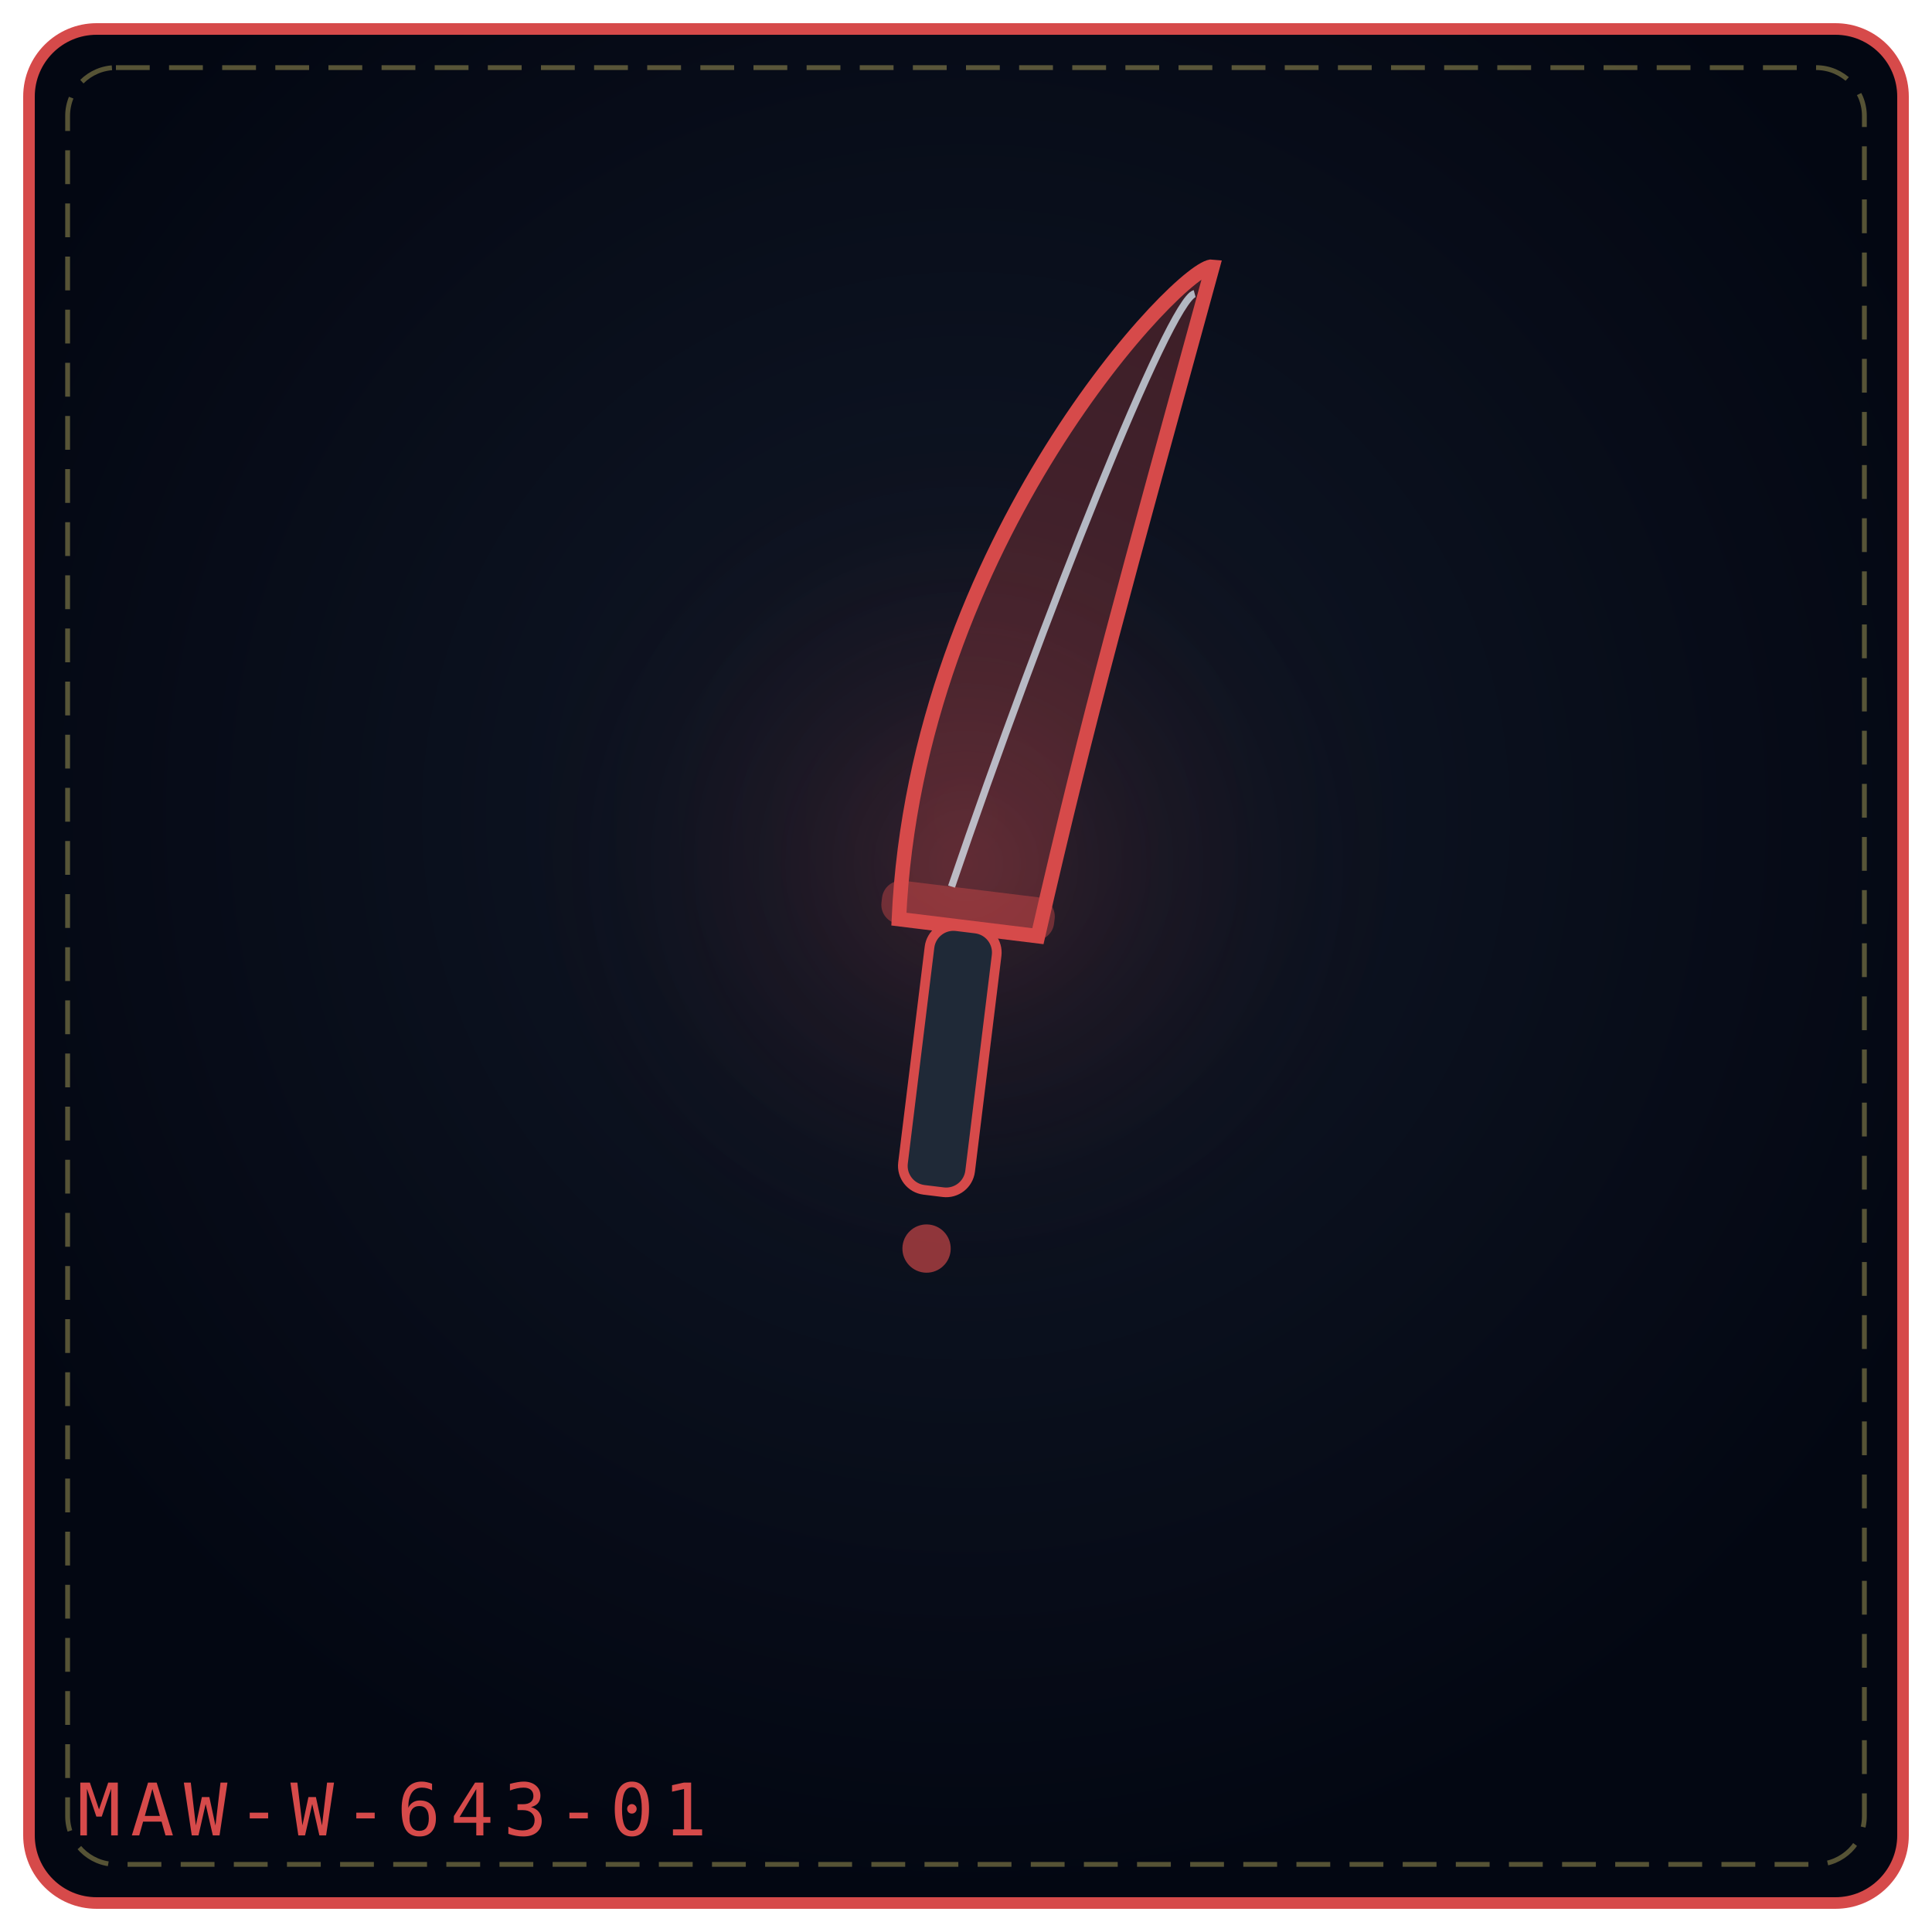
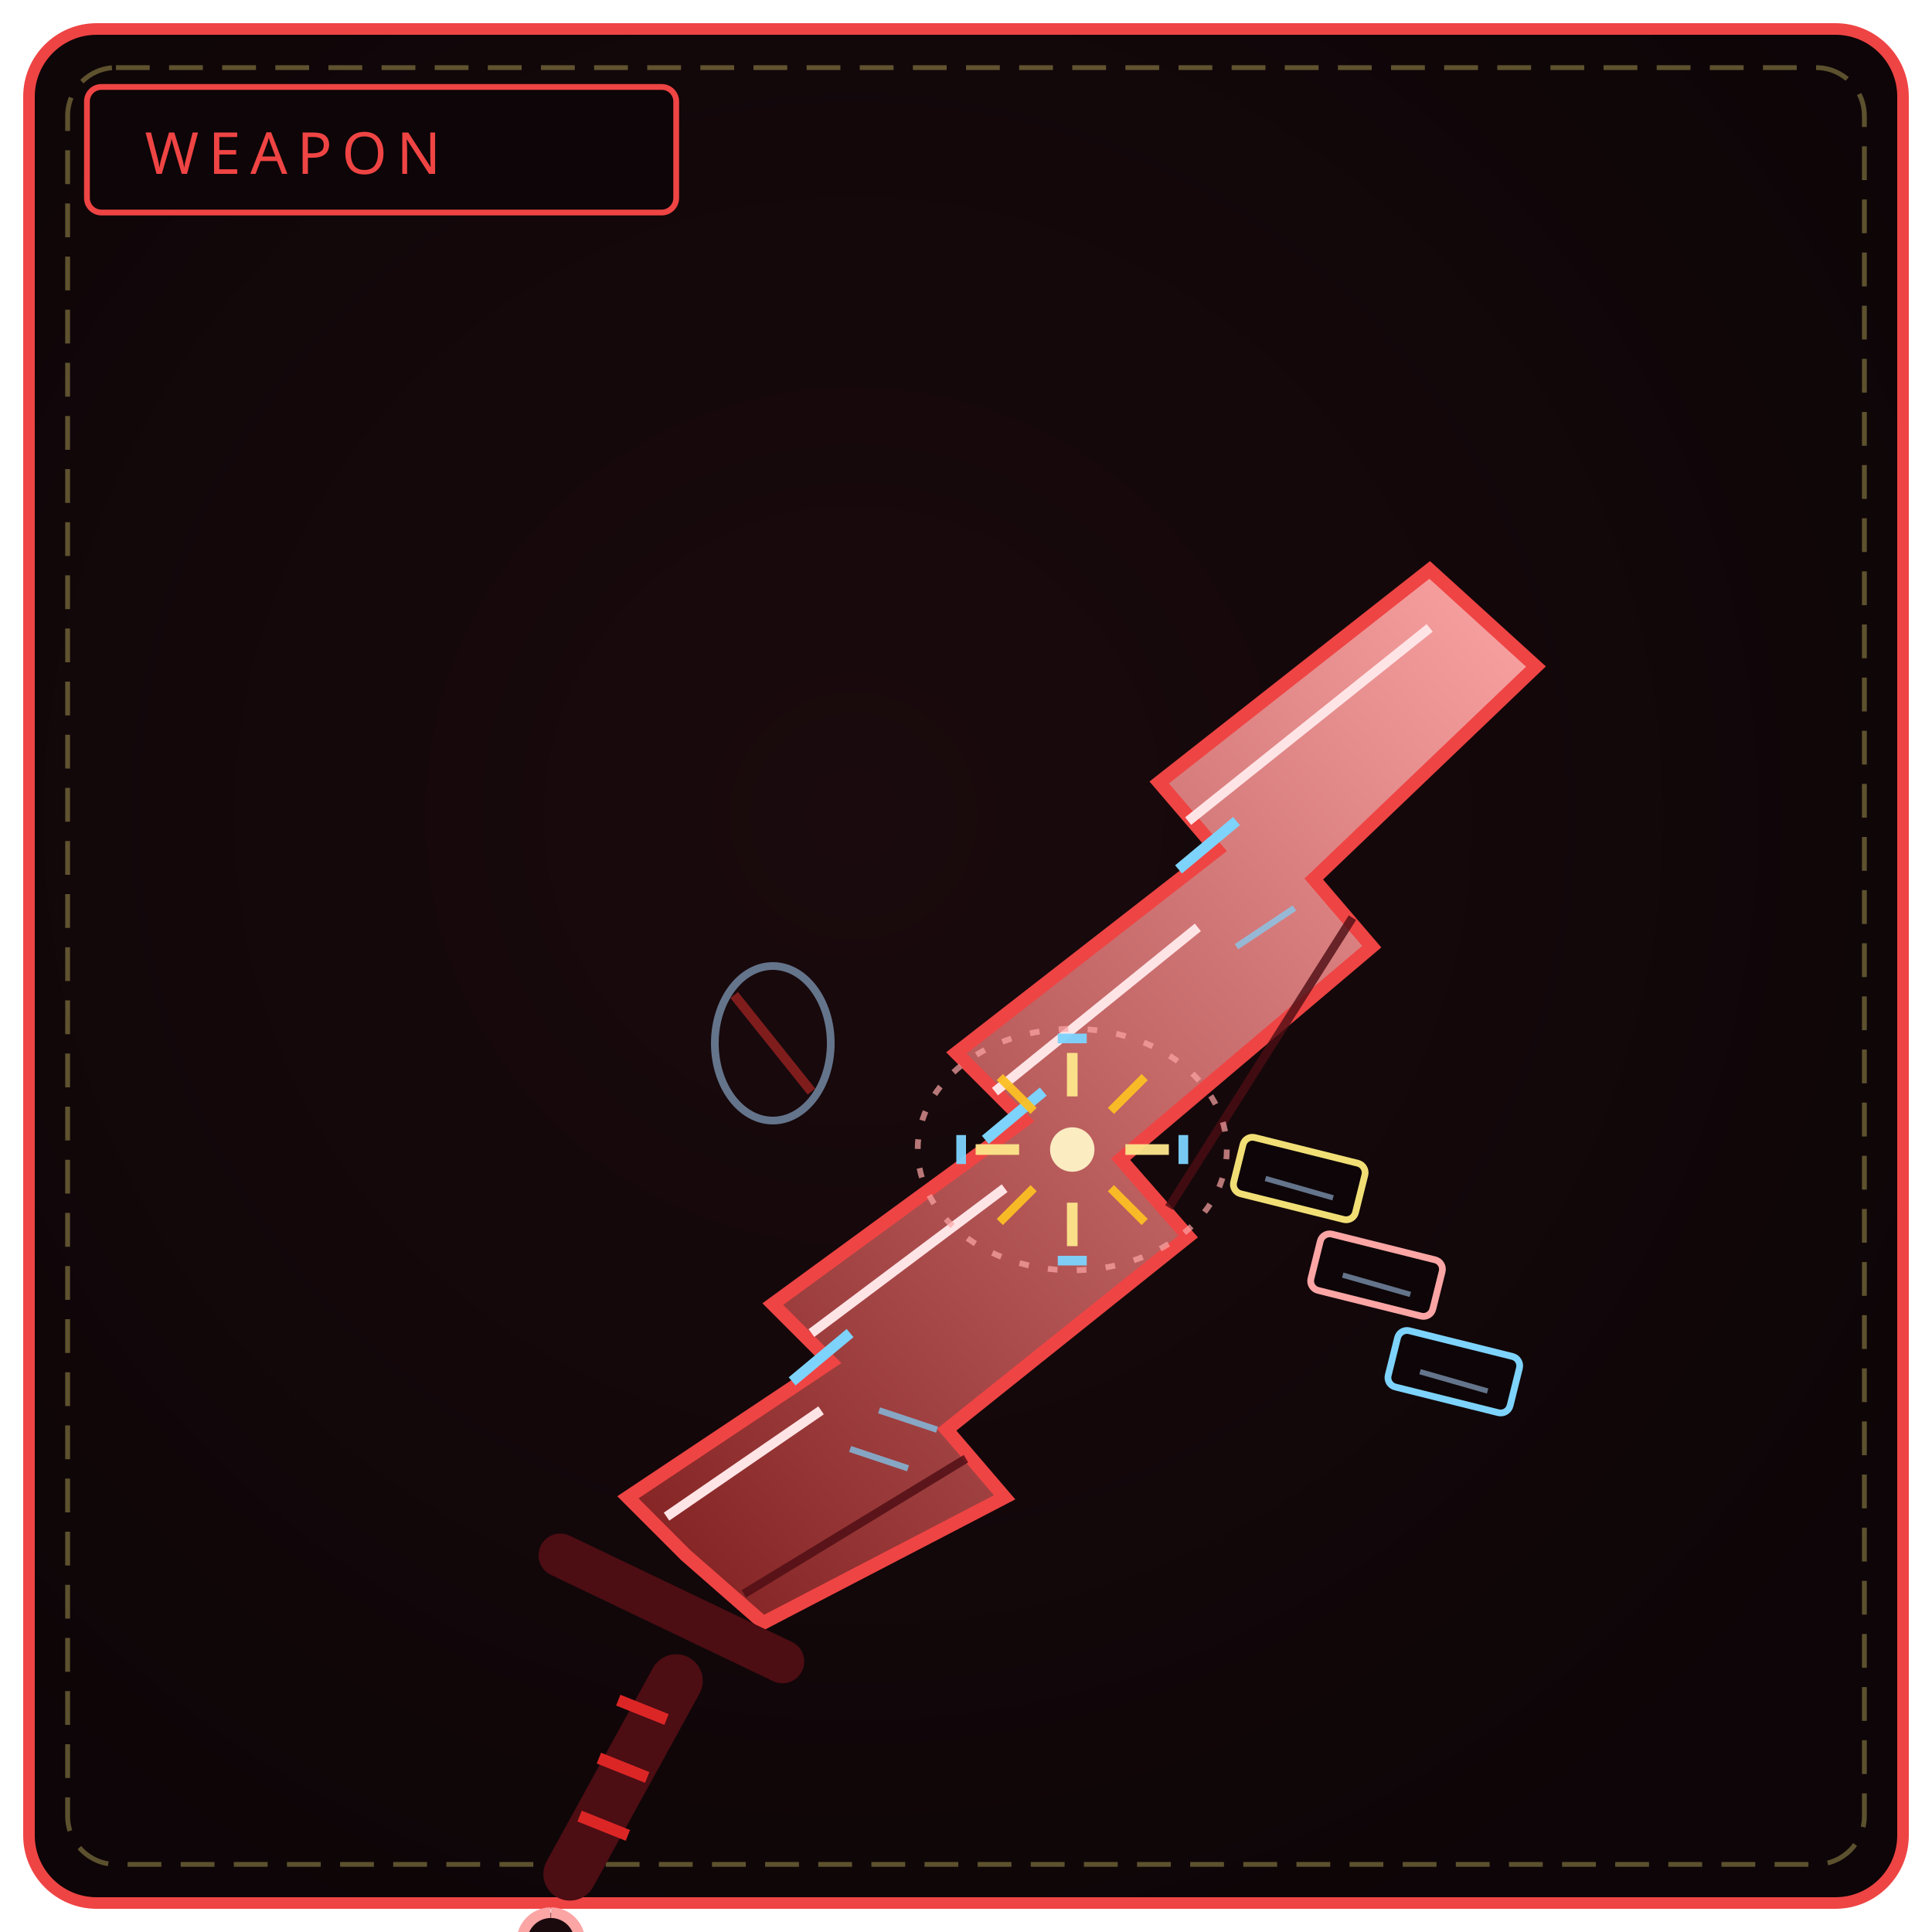
<svg xmlns="http://www.w3.org/2000/svg" viewBox="0 0 400 400" width="100%" height="100%" role="img" aria-label="THE FROZEN FANG">
  <defs>
-     <radialGradient id="bg0ce6cf" cx="50%" cy="42%" r="58%">
-       <stop offset="0%" stop-color="#111827" />
-       <stop offset="100%" stop-color="#030712" />
+     <radialGradient id="bw643" cx="44%" cy="42%" r="66%">
+       <stop offset="0%" stop-color="#1a0a0d" />
+       <stop offset="100%" stop-color="#0d0507" />
    </radialGradient>
-     <radialGradient id="gl0ce6cf" cx="50%" cy="46%" r="42%">
-       <stop offset="0%" stop-color="#d64a4a" stop-opacity=".2" />
-       <stop offset="100%" stop-color="#000" stop-opacity="0" />
-     </radialGradient>
+     <linearGradient id="bl643" x1="0" y1="1" x2="1" y2="0">
+       <stop offset="0" stop-color="#7f1d1d" />
+       <stop offset="1" stop-color="#fca5a5" />
+     </linearGradient>
  </defs>
-   <rect x="6" y="6" width="388" height="388" rx="14" fill="url(#bg0ce6cf)" stroke="#d64a4a" stroke-width="2.4" />
+   <rect x="6" y="6" width="388" height="388" rx="14" fill="url(#bw643)" stroke="#ef4444" stroke-width="2.4" />
  <rect x="14" y="14" width="372" height="372" rx="10" fill="none" stroke="#f1df76" stroke-width="1" stroke-dasharray="7 4" opacity=".35" />
-   <circle cx="200" cy="188" r="114" fill="url(#gl0ce6cf)" />
-   <g transform="rotate(7 200.0 192.0)">
-     <path d="M186.0 192.0 C180.0 113.9, 228.0 50.0 234.0 50.0 C224.0 118.16, 220.0 143.72, 215.0 192.0 Z" fill="#d64a4a" fill-opacity=".26" stroke="#d64a4a" stroke-width="3" />
-     <path d="M196.0 184.0 C208.0 126.68, 226.0 58.0 231.0 56.0" fill="none" stroke="#e0f2fe" stroke-width="1.5" opacity=".72" />
-     <rect x="182.0" y="184.0" width="36" height="9" rx="4" fill="#d64a4a" fill-opacity=".42" />
-     <rect x="193.0" y="192.0" width="14" height="55.0" rx="5" fill="#1f2937" stroke="#d64a4a" stroke-width="2" />
-     <circle cx="200.0" cy="259.0" r="5" fill="#d64a4a" fill-opacity=".65" />
+   <rect x="18" y="18" width="122" height="26" rx="3" fill="#0d0507" stroke="#ef4444" stroke-width="1.2" />
+   <text x="30" y="36" fill="#ef4444" font-family="Impact, Arial Black, sans-serif" font-size="12" letter-spacing="2">WEAPON</text>
+   <path d="M142 322 L130 310 L172 282 L160 270 L212 232 L198 218 L252 176 L240 162 L296 118 L318 138 L272 182 L284 196 L232 240 L246 256 L196 296 L208 310 L158 336 Z" fill="url(#bl643)" stroke="#ef4444" stroke-width="2.8" />
+   <path d="M138 314 L170 292 M168 276 L208 246 M206 226 L248 192 M246 170 L296 130" stroke="#ffe4e6" stroke-width="2" />
+   <path d="M154 330 L200 302 M242 250 L280 190" stroke="#4c0d13" stroke-width="1.8" opacity=".8" />
+   <path d="M164 286 L176 276 M204 236 L216 226 M244 180 L256 170" stroke="#7dd3fc" stroke-width="2.2" />
+   <g opacity=".95">
+     <circle cx="222" cy="238" r="4.6" fill="#fef3c7" />
+     <path d="M222 227 L222 218 M222 249 L222 258 M211 238 L202 238 M233 238 L242 238" stroke="#fde68a" stroke-width="2.2" />
+     <path d="M214 230 L207 223 M230 230 L237 223 M214 246 L207 253 M230 246 L237 253" stroke="#fbbf24" stroke-width="1.8" />
+     <path d="M219 215 L225 215 M219 261 L225 261 M199 235 L199 241 M245 235 L245 241" stroke="#7dd3fc" stroke-width="2" />
  </g>
-   <text x="16" y="380" font-family="monospace" font-size="15" letter-spacing="2" fill="#d64a4a">MAW-W-643-01</text>
+   <ellipse cx="222" cy="238" rx="32" ry="25" fill="none" stroke="#fca5a5" stroke-width="1.2" stroke-dasharray="2 4" opacity=".7" />
+   <path d="M176 300 L188 304 M182 292 L194 296 M256 196 L268 188" stroke="#7dd3fc" stroke-width="1.3" opacity=".7" />
+   <rect x="256" y="238" width="26" height="12" rx="2" transform="rotate(14 269 244)" fill="#0d0507" stroke="#f1df76" stroke-width="1.4" />
+   <rect x="272" y="258" width="26" height="12" rx="2" transform="rotate(14 285 264)" fill="#0d0507" stroke="#fca5a5" stroke-width="1.4" />
+   <rect x="288" y="278" width="26" height="12" rx="2" transform="rotate(14 301 284)" fill="#0d0507" stroke="#7dd3fc" stroke-width="1.4" />
+   <path d="M262 244 L276 248 M278 264 L292 268 M294 284 L308 288" stroke="#64748b" stroke-width="1.1" />
+   <ellipse cx="160" cy="216" rx="12" ry="16" fill="none" stroke="#64748b" stroke-width="1.6" />
+   <path d="M152 206 L168 226" stroke="#7f1d1d" stroke-width="2" />
+   <path d="M116 322 L162 344" stroke="#4c0d13" stroke-width="9" stroke-linecap="round" />
+   <path d="M140 348 L118 388" stroke="#4c0d13" stroke-width="11" stroke-linecap="round" />
+   <path d="M138 356 L128 352 M134 368 L124 364 M130 380 L120 376" stroke="#dc2626" stroke-width="2.4" />
+   <path d="M114 396 a6 6 0 1 0 .1 0" fill="#1a0a0d" stroke="#fca5a5" stroke-width="2.2" />
</svg>
